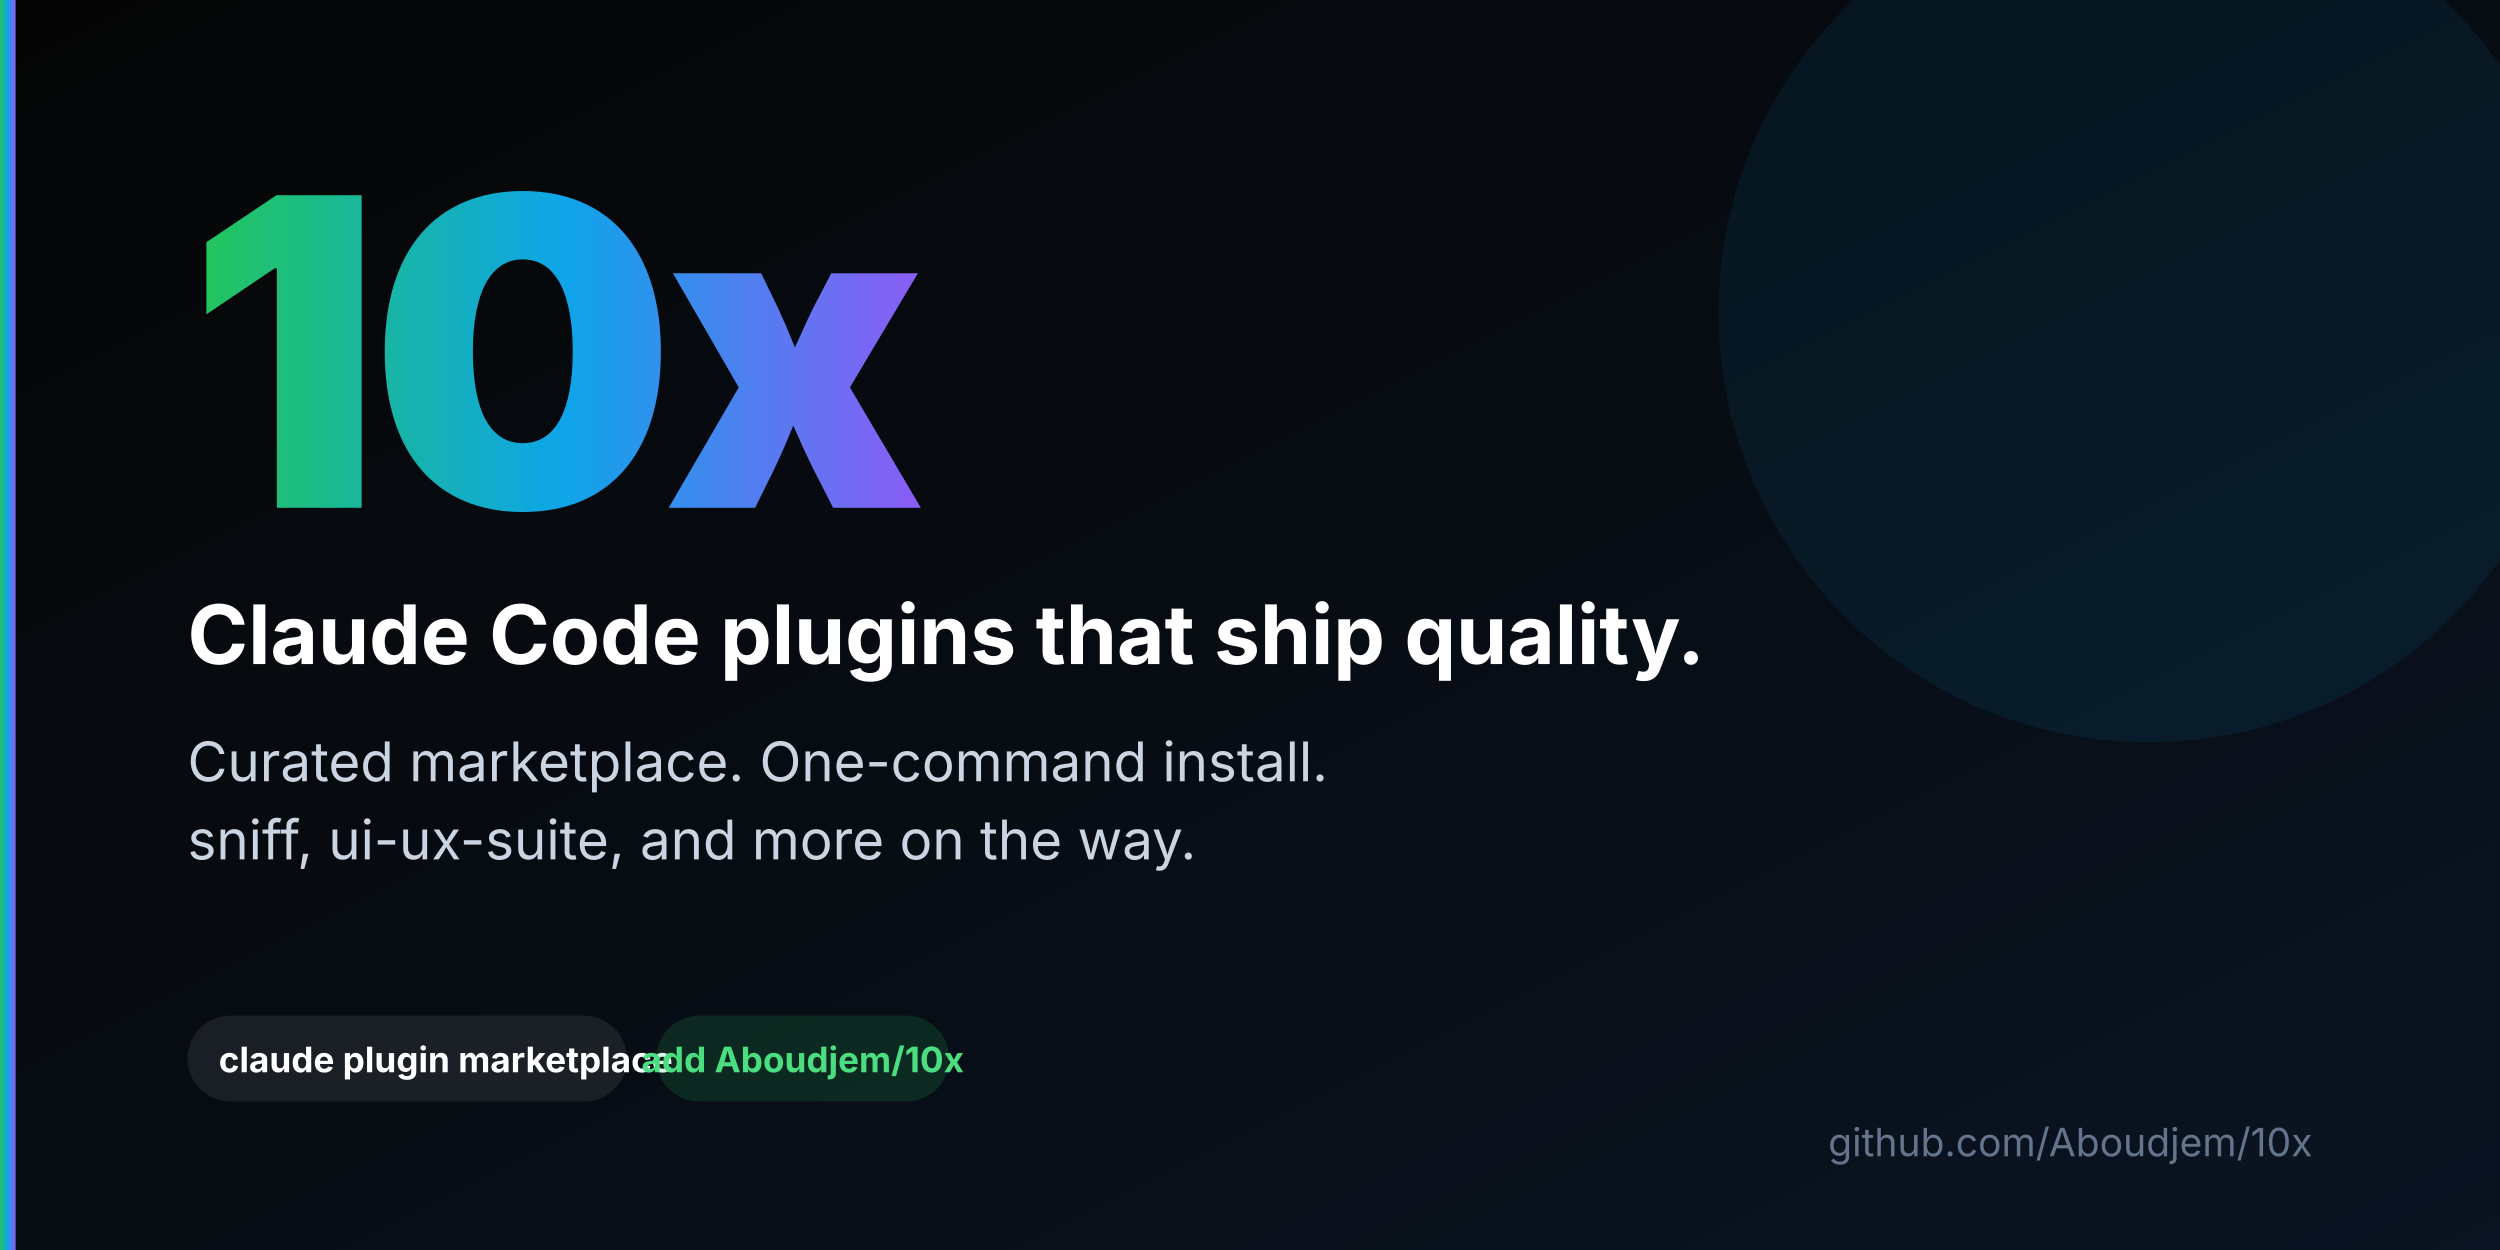
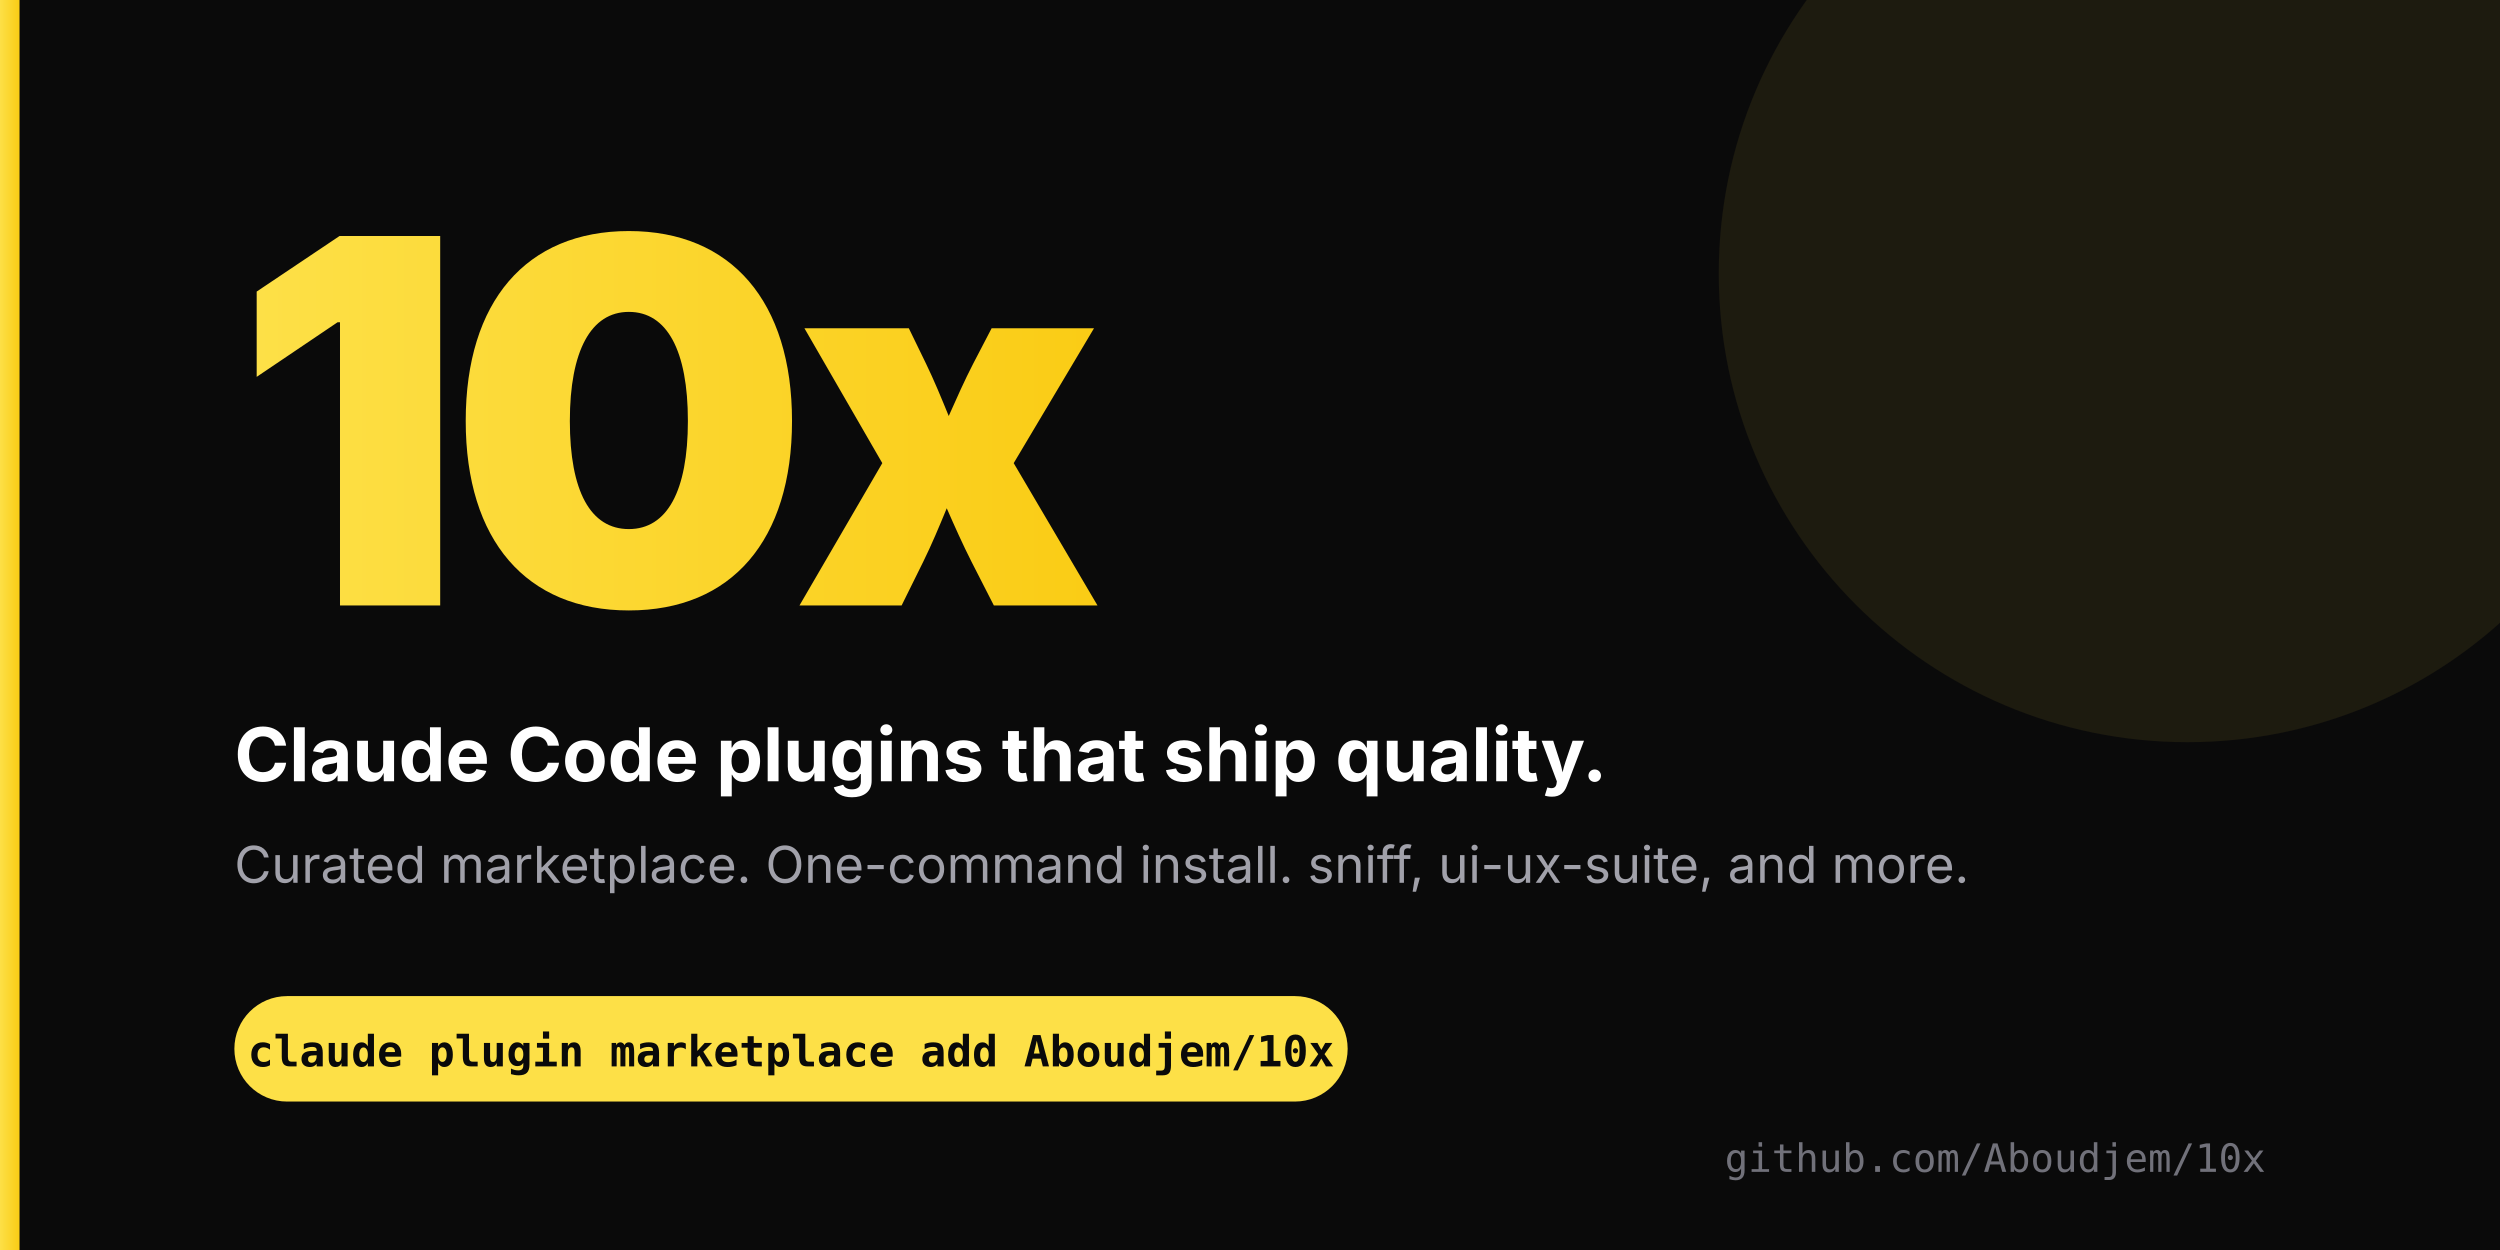
<svg xmlns="http://www.w3.org/2000/svg" viewBox="0 0 1280 640" width="1280" height="640">
  <defs>
-     <linearGradient id="bg" x1="0" y1="0" x2="1" y2="1">
-       <stop offset="0%" stop-color="#050505" />
-       <stop offset="100%" stop-color="#0a1422" />
-     </linearGradient>
    <linearGradient id="accent" x1="0" y1="0" x2="1" y2="0">
-       <stop offset="0%" stop-color="#22c55e" />
-       <stop offset="50%" stop-color="#0ea5e9" />
-       <stop offset="100%" stop-color="#8b5cf6" />
+       <stop offset="0%" stop-color="#fde047" />
+       <stop offset="100%" stop-color="#facc15" />
    </linearGradient>
  </defs>
-   <rect width="1280" height="640" fill="url(#bg)" />
-   <rect x="0" y="0" width="8" height="640" fill="url(#accent)" />
-   <circle cx="1100" cy="160" r="220" fill="#0ea5e9" opacity="0.08" />
-   <text x="96" y="260" font-family="Inter, system-ui, -apple-system, sans-serif" font-size="220" font-weight="900" fill="url(#accent)" letter-spacing="-6">10x</text>
-   <text x="96" y="340" font-family="Inter, system-ui, -apple-system, sans-serif" font-size="42" font-weight="700" fill="#ffffff">Claude Code plugins that ship quality.</text>
-   <text x="96" y="400" font-family="Inter, system-ui, -apple-system, sans-serif" font-size="28" fill="#cbd5e1">Curated marketplace. One-command install.</text>
-   <text x="96" y="440" font-family="Inter, system-ui, -apple-system, sans-serif" font-size="28" fill="#cbd5e1">sniff, ui-ux-suite, and more on the way.</text>
-   <g transform="translate(96, 520)">
-     <rect x="0" y="0" width="225" height="44" rx="22" fill="#ffffff" opacity="0.08" />
-     <text x="16" y="29" font-family="Inter, monospace" font-size="18" font-weight="700" fill="#ffffff">claude plugin marketplace</text>
+   <rect width="1280" height="640" fill="#0a0a0a" />
+   <rect x="0" y="0" width="10" height="640" fill="url(#accent)" />
+   <circle cx="1120" cy="140" r="240" fill="#fde047" opacity="0.08" />
+   <text x="120" y="310" font-family="Inter, system-ui, -apple-system, sans-serif" font-size="260" font-weight="900" fill="url(#accent)" letter-spacing="-8">10x</text>
+   <text x="120" y="400" font-family="Inter, system-ui, -apple-system, sans-serif" font-size="38" font-weight="700" fill="#ffffff">Claude Code plugins that ship quality.</text>
+   <text x="120" y="452" font-family="Inter, system-ui, -apple-system, sans-serif" font-size="26" font-weight="400" fill="#a1a1aa">Curated marketplace. One-command install. sniff, ui-ux-suite, and more.</text>
+   <g transform="translate(120, 510)">
+     <rect x="0" y="0" width="570" height="54" rx="27" fill="#fde047" />
+     <text x="285" y="36" font-family="JetBrains Mono, Menlo, monospace" font-size="22" font-weight="700" fill="#0a0a0a" text-anchor="middle">claude plugin marketplace add Aboudjem/10x</text>
  </g>
-   <g transform="translate(336, 520)">
-     <rect x="0" y="0" width="150" height="44" rx="22" fill="#22c55e" opacity="0.15" />
-     <text x="75" y="29" font-family="Inter, monospace" font-size="18" font-weight="700" fill="#4ade80" text-anchor="middle">add Aboudjem/10x</text>
-   </g>
-   <text x="1184" y="592" font-family="Inter, monospace" font-size="20" fill="#64748b" text-anchor="end">github.com/Aboudjem/10x</text>
+   <text x="1160" y="600" font-family="JetBrains Mono, Menlo, monospace" font-size="20" fill="#71717a" text-anchor="end">github.com/Aboudjem/10x</text>
</svg>
